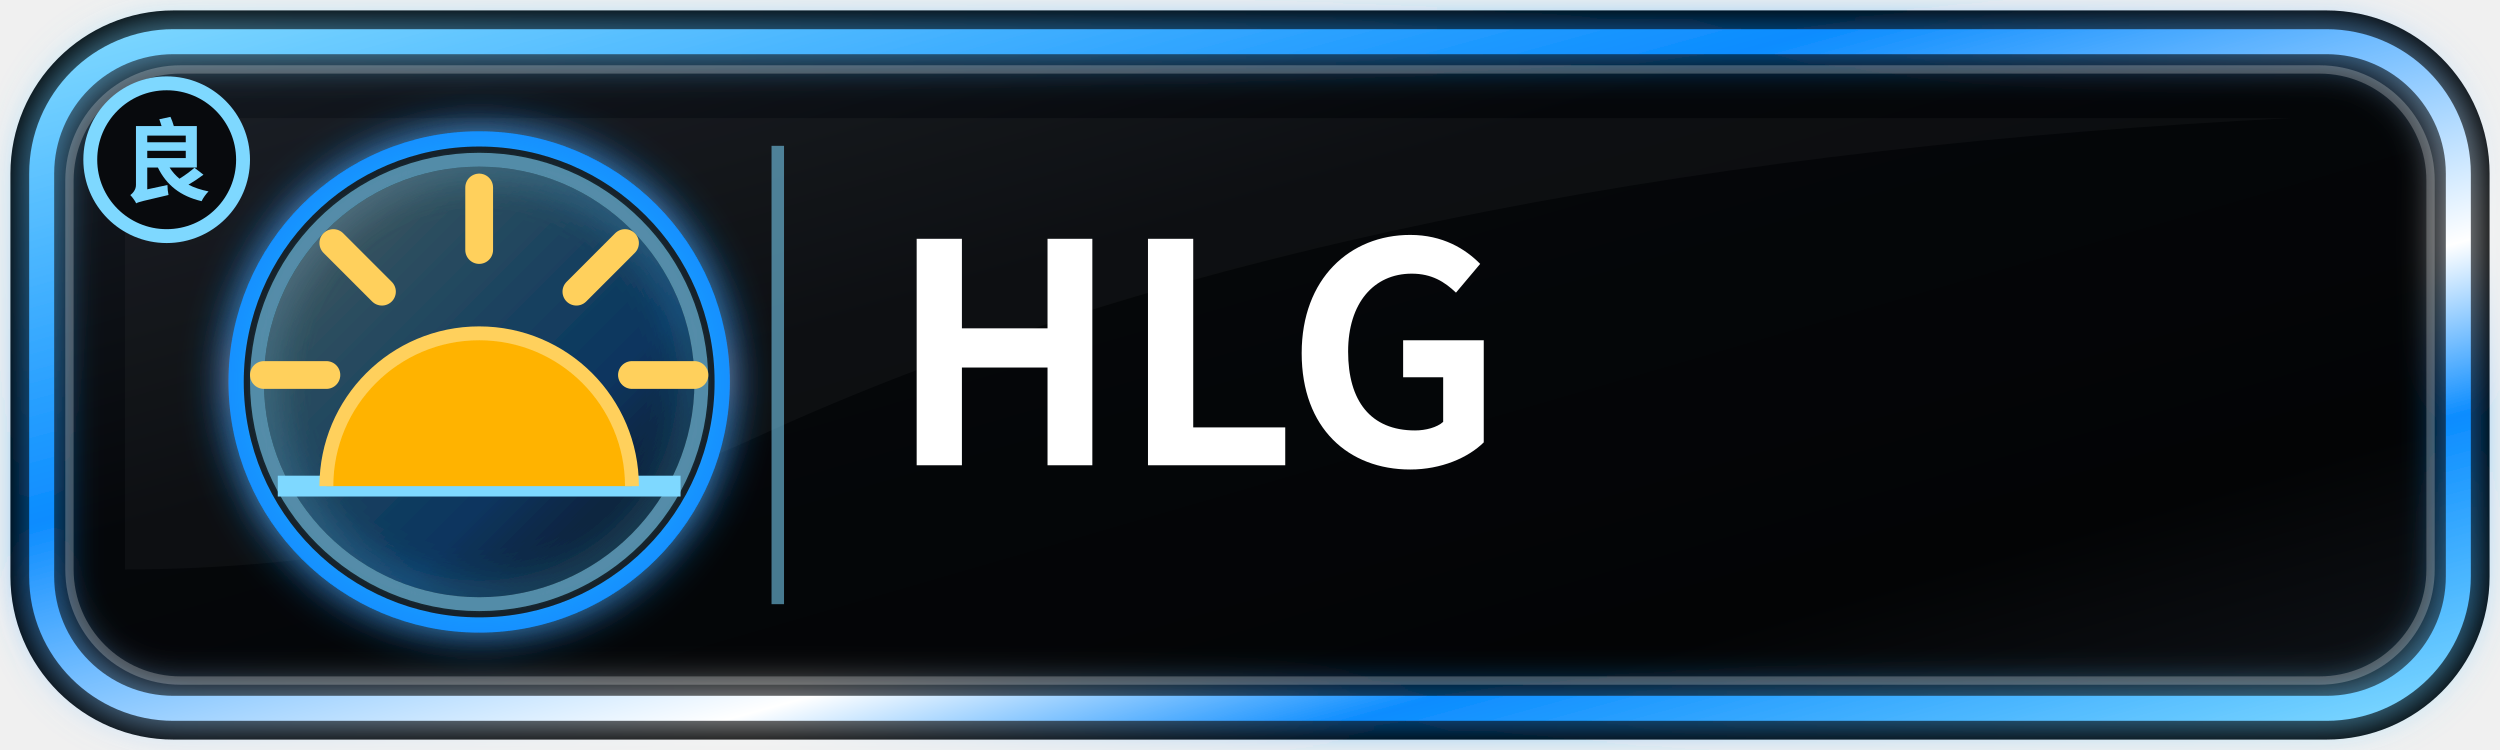
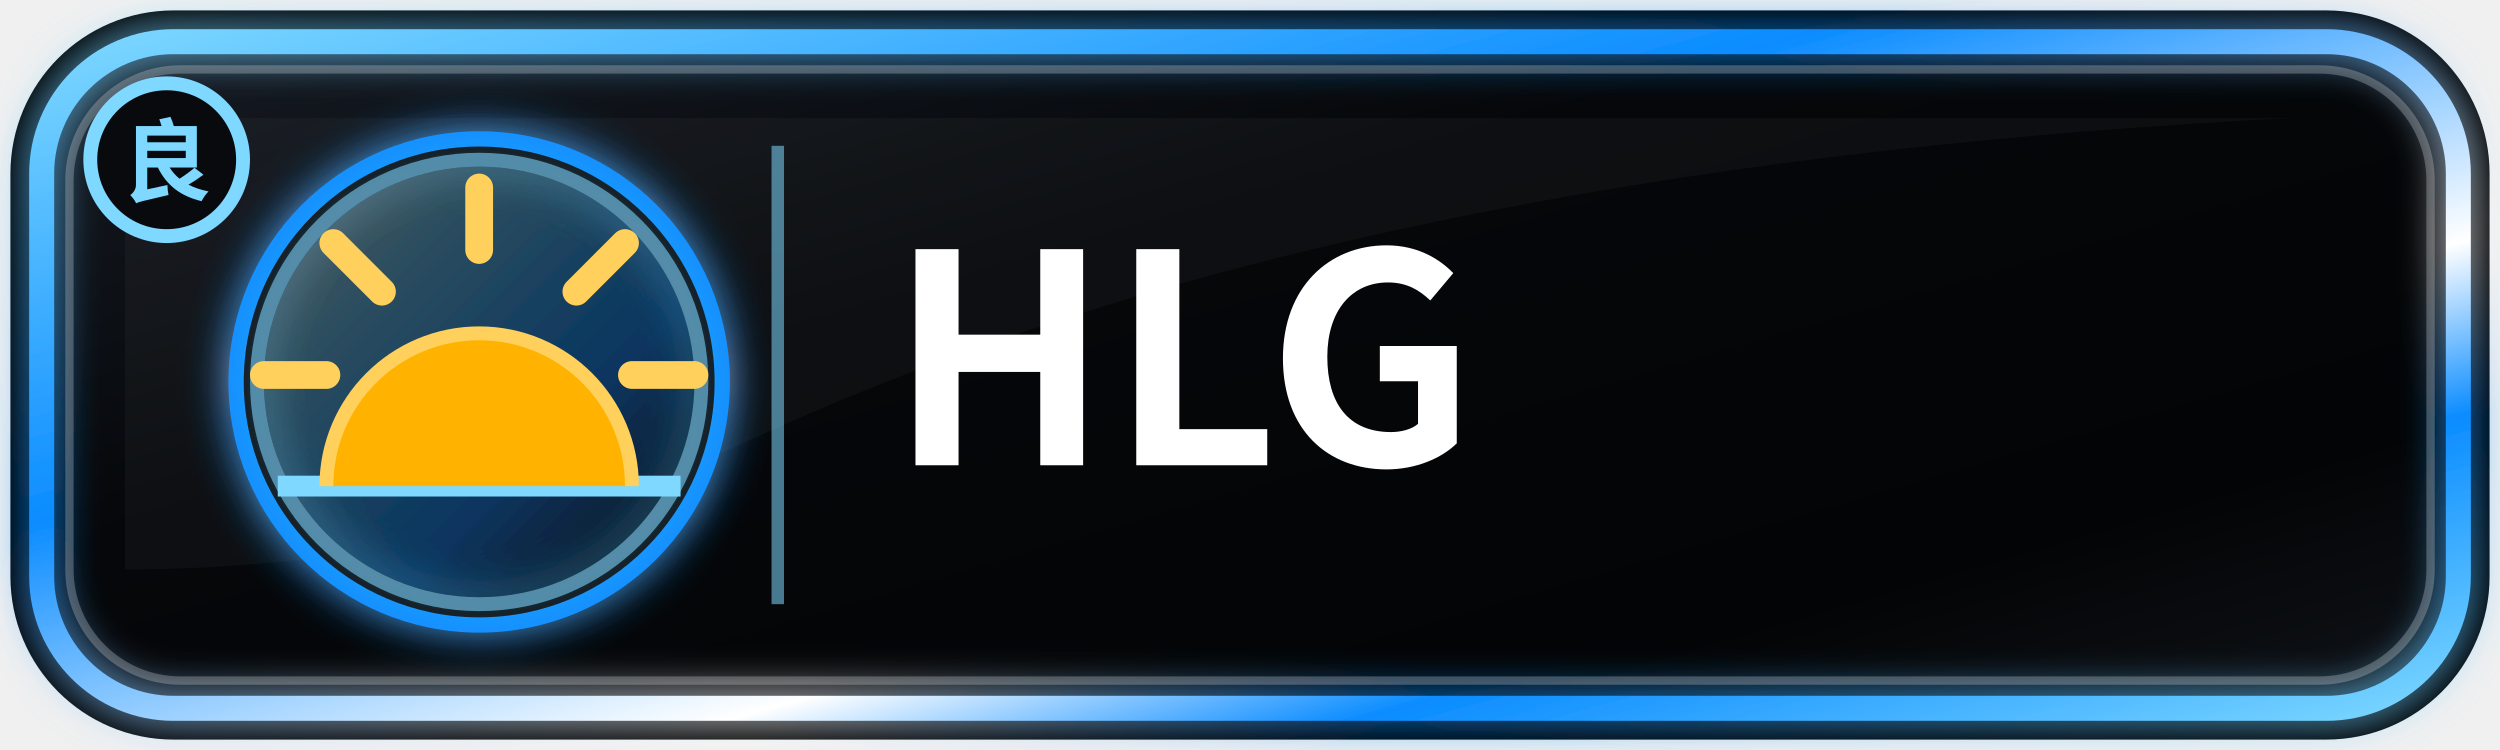
<svg xmlns="http://www.w3.org/2000/svg" width="360" height="108" viewBox="0 0 360 108">
  <defs>
    <linearGradient id="bg" x1="0" y1="0" x2="1" y2="1">
      <stop offset="0" stop-color="#171C24" />
      <stop offset=".38" stop-color="#05070A" />
      <stop offset=".78" stop-color="#030405" />
      <stop offset="1" stop-color="#11151B" />
    </linearGradient>
    <linearGradient id="edge" x1="0" y1="0" x2="1" y2="1">
      <stop offset="0" stop-color="#7ED8FF" />
      <stop offset=".36" stop-color="#0B8CFF" />
      <stop offset=".65" stop-color="#FFFFFF" />
      <stop offset=".78" stop-color="#0B8CFF" />
      <stop offset="1" stop-color="#7ED8FF" />
    </linearGradient>
    <linearGradient id="iconFill" x1="0" y1="0" x2="1" y2="1">
      <stop offset="0" stop-color="#FFFFFF" />
      <stop offset=".25" stop-color="#7ED8FF" />
      <stop offset=".65" stop-color="#0B8CFF" />
      <stop offset="1" stop-color="#0B0D12" />
    </linearGradient>
    <linearGradient id="gold" x1="0" y1="0" x2="1" y2="1">
      <stop offset="0" stop-color="#FFF1A8" />
      <stop offset=".3" stop-color="#FFD45E" />
      <stop offset=".72" stop-color="#B56A00" />
      <stop offset="1" stop-color="#FFF1A8" />
    </linearGradient>
    <filter id="glow" x="-40%" y="-40%" width="180%" height="180%">
      <feGaussianBlur stdDeviation="3" result="b" />
      <feMerge>
        <feMergeNode in="b" />
        <feMergeNode in="SourceGraphic" />
      </feMerge>
    </filter>
    <filter id="soft" x="-20%" y="-20%" width="140%" height="140%">
      <feGaussianBlur stdDeviation="1.2" />
    </filter>
  </defs>
  <rect x="3" y="3" width="354" height="102" rx="22" fill="url(#bg)" stroke="#000000" stroke-width="3" />
  <rect x="6" y="6" width="348" height="96" rx="19" fill="none" stroke="url(#edge)" stroke-width="3.6" filter="url(#glow)" />
  <rect x="10" y="10" width="340" height="88" rx="16" fill="none" stroke="#FFFFFF" stroke-opacity=".24" stroke-width="1.2" />
  <path d="M18 17H330C250 21 173 34 111 62C79 77 45 82 18 82Z" fill="#FFFFFF" opacity=".035" />
  <circle cx="24" cy="23" r="11" fill="#080A0D" stroke="#7ED8FF" stroke-width="2" />
  <text x="24" y="28" text-anchor="middle" font-family="Noto Sans CJK SC,Arial,sans-serif" font-size="13" font-weight="900" fill="#7ED8FF">良</text>
  <g filter="url(#glow)">
    <circle cx="69" cy="55" r="35" fill="#05070A" stroke="#0B8CFF" stroke-width="2.2" />
    <circle cx="69" cy="55" r="31" fill="url(#iconFill)" opacity=".34" />
    <circle cx="69" cy="55" r="32" fill="none" stroke="#7ED8FF" stroke-opacity=".58" stroke-width="2" filter="url(#glow)" />
    <path d="M40 70h58" stroke="#7ED8FF" stroke-width="3" />
    <path d="M47 70a22 22 0 0 1 44 0" fill="#FFB300" stroke="#FFD05B" stroke-width="2" />
    <path d="M69 27v9M48 35l7 7M90 35l-7 7M38 54h9M100 54h-9" stroke="#FFD05B" stroke-width="4" stroke-linecap="round" />
  </g>
  <path d="M112 21v66" stroke="#7ED8FF" stroke-opacity=".55" stroke-width="1.8" />
-   <text x="128" y="67" font-family="Noto Sans CJK SC,Arial,sans-serif" font-size="44" font-weight="900" fill="#FFFFFF">HLG</text>
+   <text x="128" y="67" font-family="Noto Sans CJK SC,Arial,sans-serif" font-size="42" font-weight="900" fill="#FFFFFF">HLG</text>
</svg>
